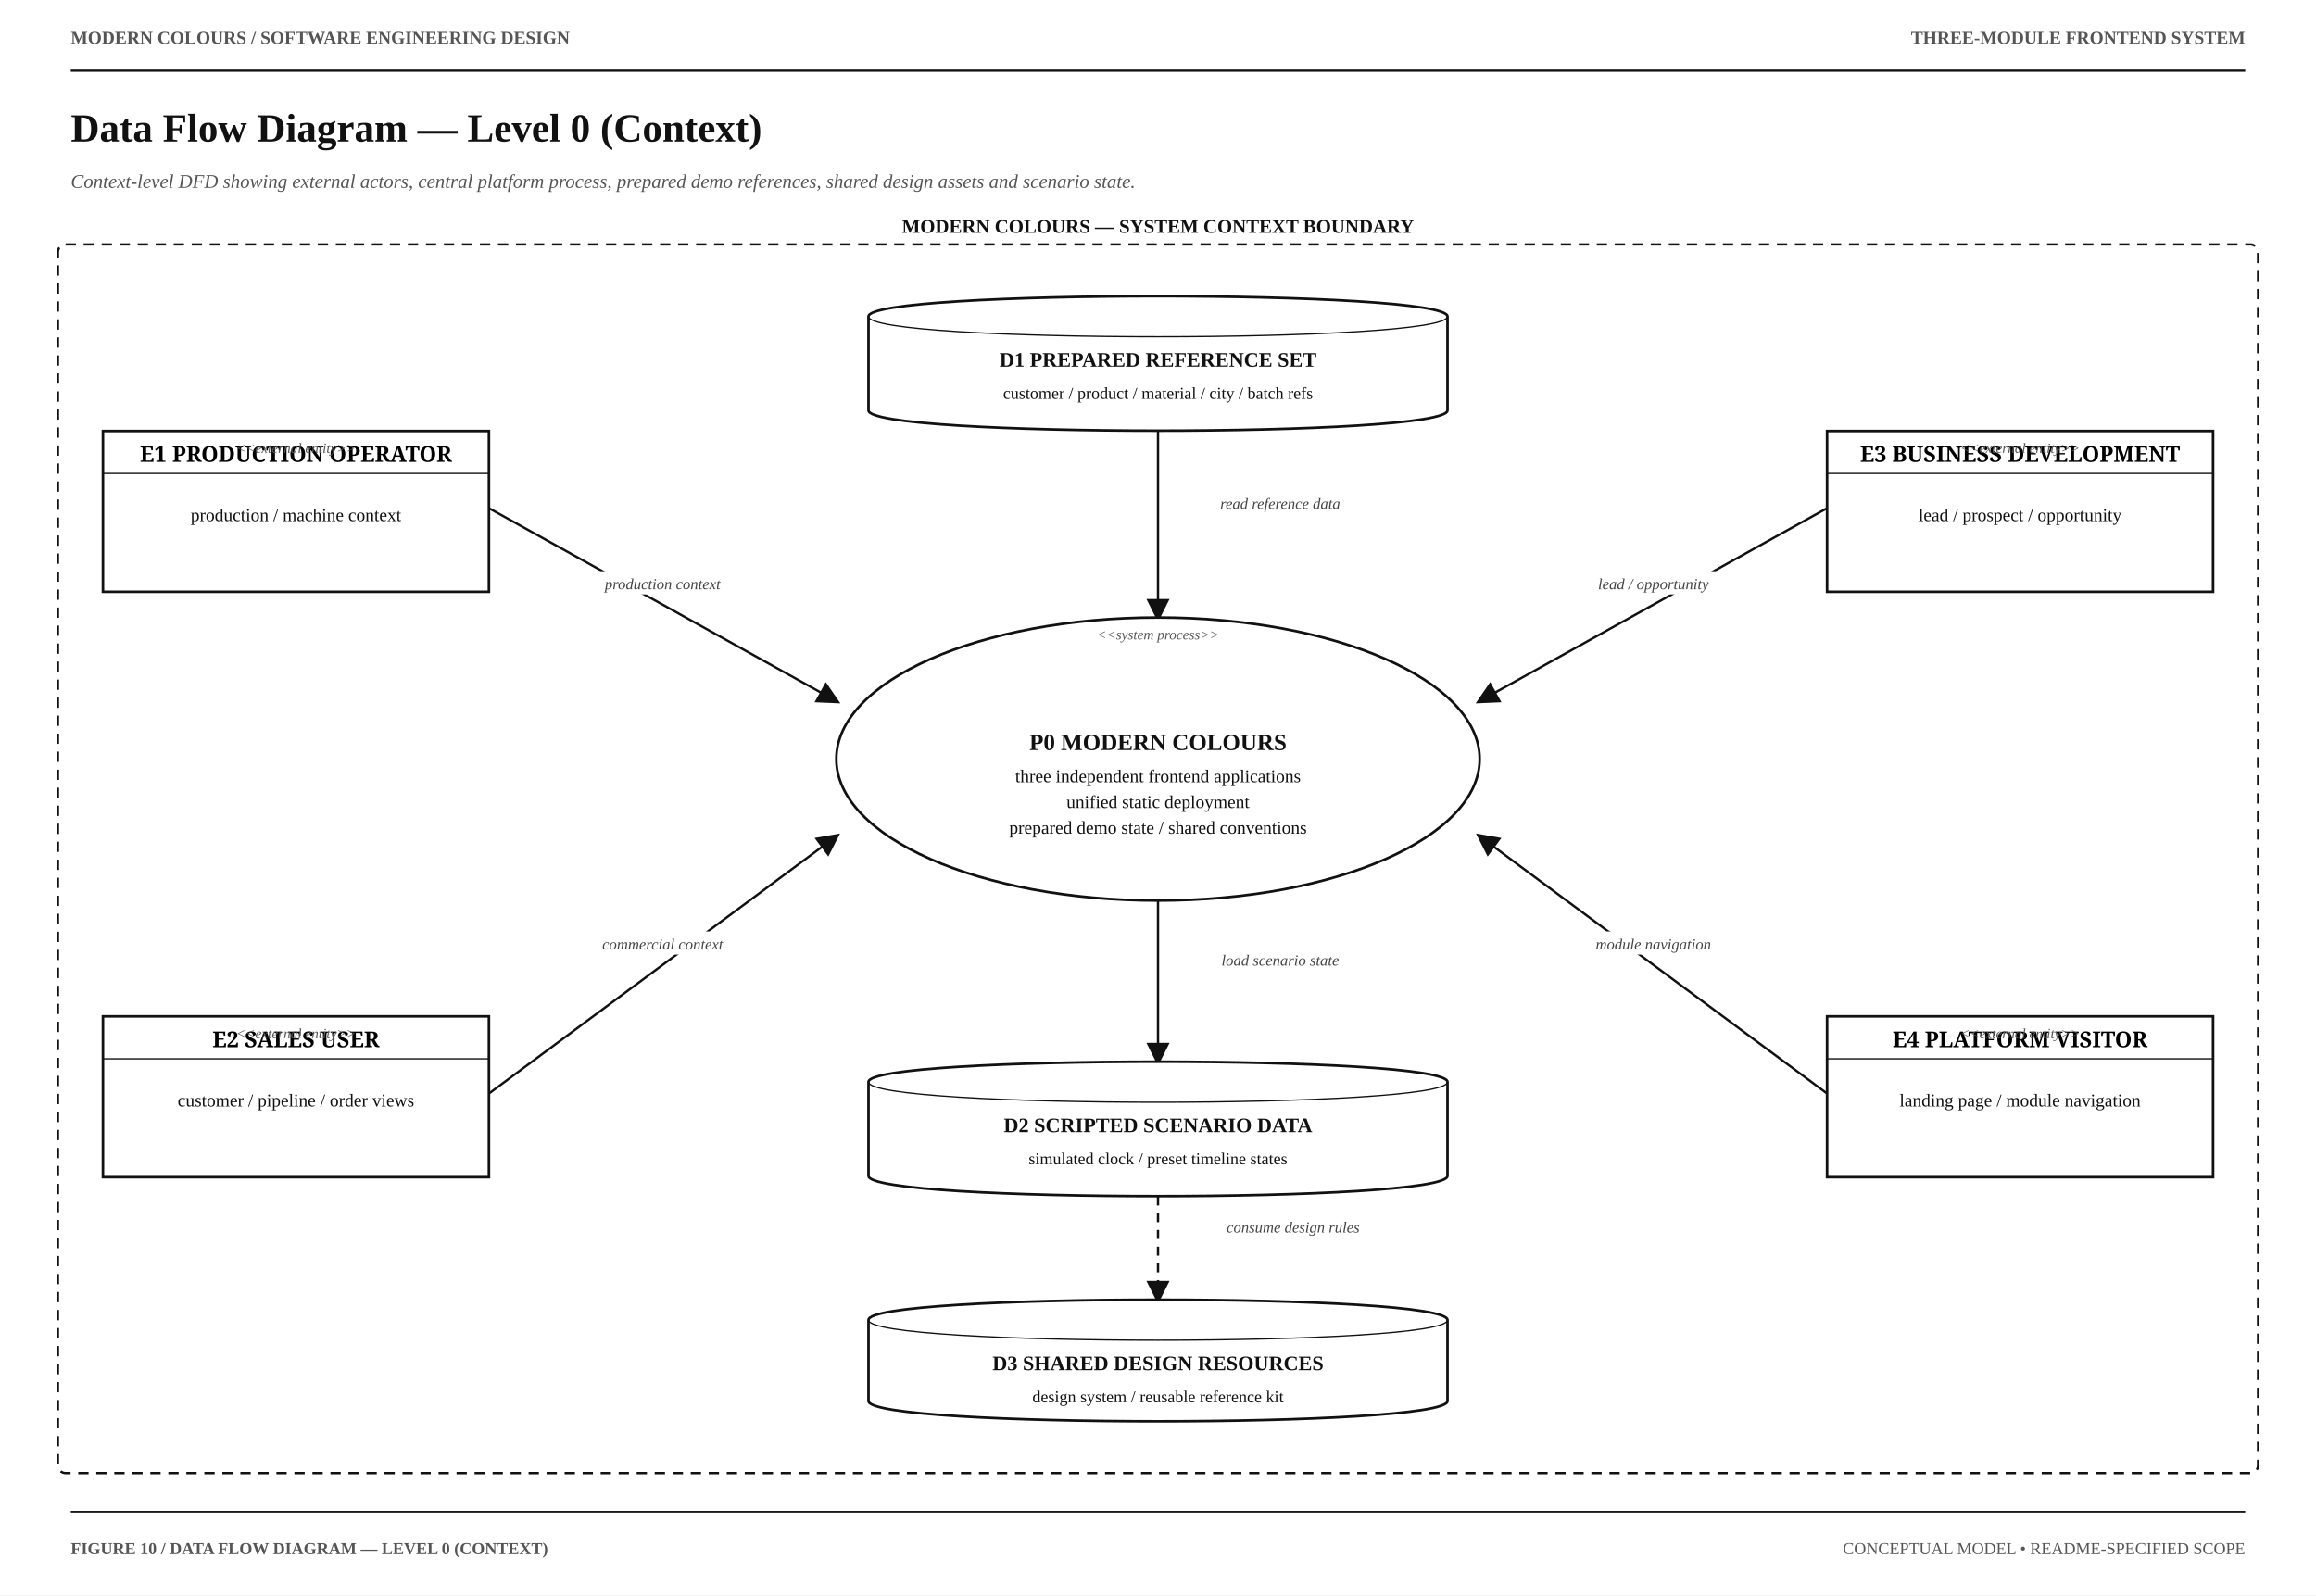
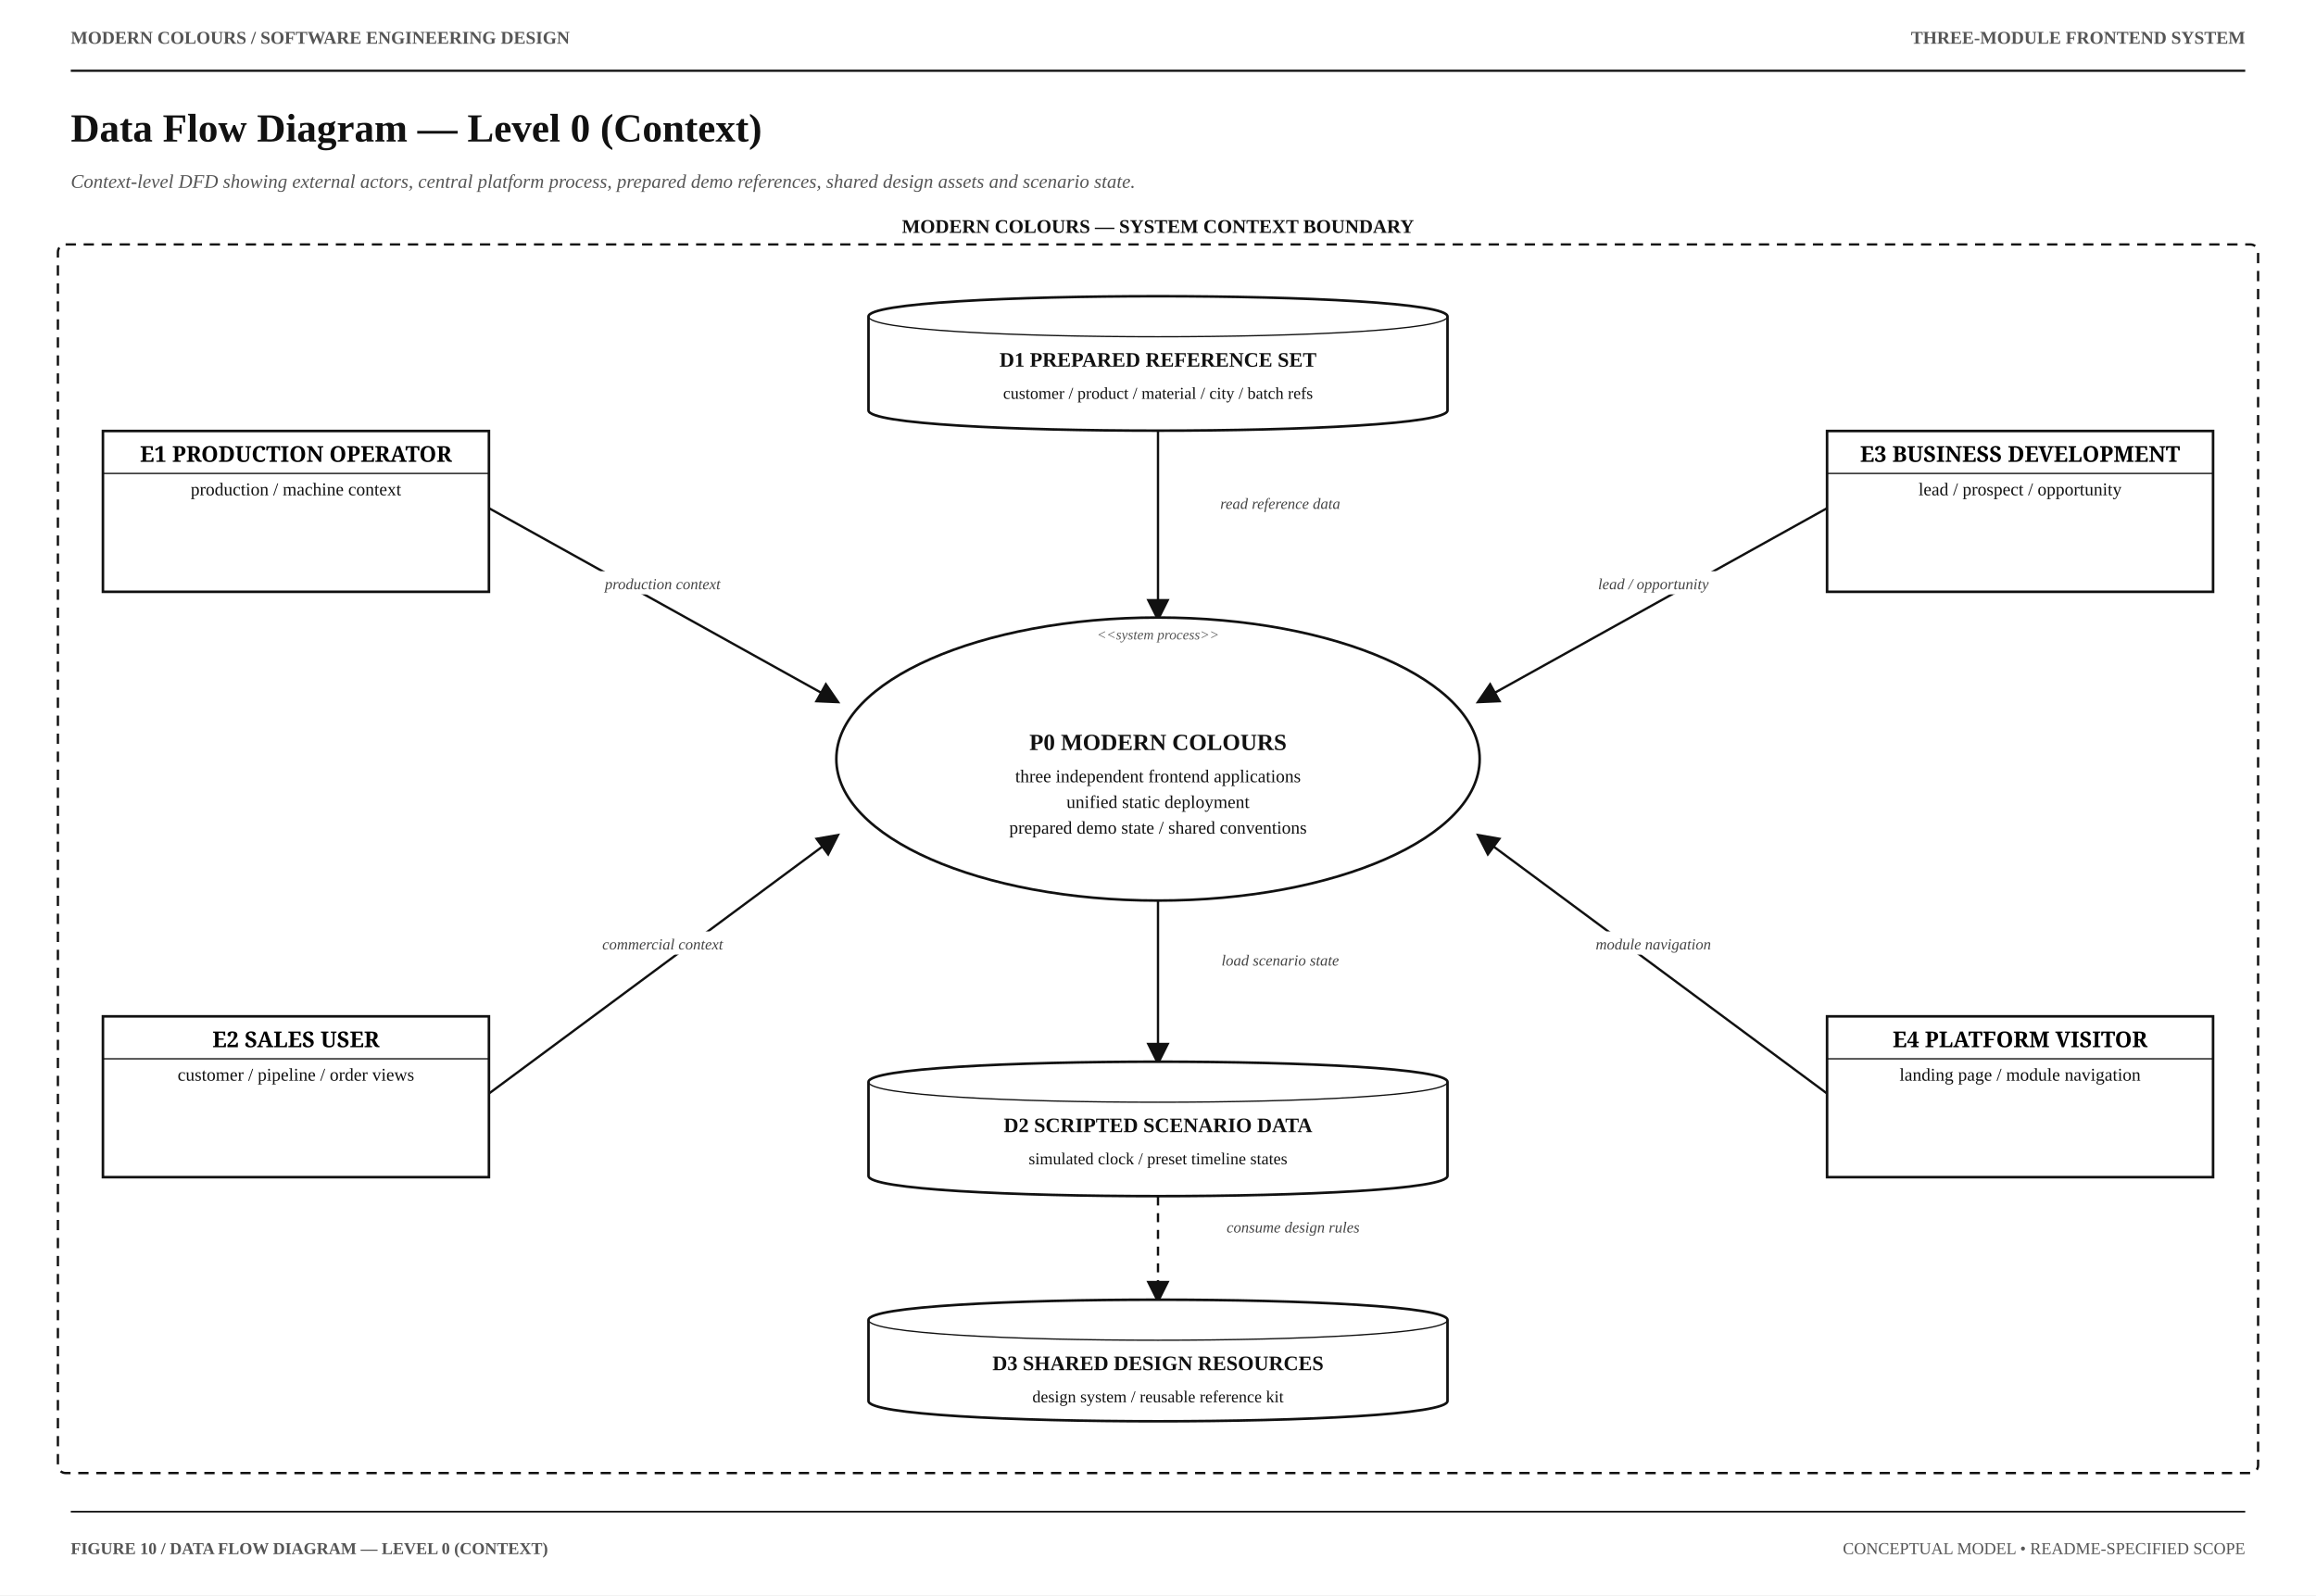
<svg xmlns="http://www.w3.org/2000/svg" width="100%" viewBox="0 0 1800 1240" role="img" aria-labelledby="ti de">
  <defs>
    <marker id="a" markerWidth="10" markerHeight="10" refX="8" refY="5" orient="auto">
      <path d="M0 0L10 5L0 10Z" fill="#111" />
    </marker>
  </defs>
  <rect width="1800" height="1240" fill="#fff" />
  <text x="55" y="34" text-anchor="start" font-family="Georgia,'Times New Roman',serif" font-size="14" font-weight="700" fill="#555">MODERN COLOURS / SOFTWARE ENGINEERING DESIGN</text>
  <text x="1745" y="34" text-anchor="end" font-family="Georgia,'Times New Roman',serif" font-size="14" font-weight="700" fill="#555">THREE-MODULE FRONTEND SYSTEM</text>
  <path d="M55 55H1745" stroke="#111" stroke-width="1.7" />
  <text x="55" y="110" text-anchor="start" font-family="Georgia,'Times New Roman',serif" font-size="31" font-weight="700" fill="#111">Data Flow Diagram — Level 0 (Context)</text>
  <text x="55" y="146" text-anchor="start" font-family="Georgia,'Times New Roman',serif" font-size="15" font-weight="400" fill="#555" font-style="italic">Context-level DFD showing external actors, central platform process, prepared demo references, shared design assets and scenario state.</text>
  <rect x="45" y="190" width="1710" height="955" rx="6" fill="none" stroke="#111" stroke-width="1.8" stroke-dasharray="8 6" />
  <text x="900" y="181" text-anchor="middle" font-family="Georgia,'Times New Roman',serif" font-size="15" font-weight="700" fill="#111">MODERN COLOURS — SYSTEM CONTEXT BOUNDARY</text>
  <path d="M380 395 L650 545" fill="none" stroke="#111" stroke-width="1.8" marker-end="url(#a)" />
  <rect x="452" y="444" width="126" height="18" fill="#fff" />
  <text x="515" y="458" text-anchor="middle" font-family="Georgia,'Times New Roman',serif" font-size="12" font-weight="400" fill="#444" font-style="italic">production context</text>
  <path d="M380 850 L650 650" fill="none" stroke="#111" stroke-width="1.8" marker-end="url(#a)" />
  <rect x="452" y="724" width="126" height="18" fill="#fff" />
  <text x="515" y="738" text-anchor="middle" font-family="Georgia,'Times New Roman',serif" font-size="12" font-weight="400" fill="#444" font-style="italic">commercial context</text>
  <path d="M1420 395 L1150 545" fill="none" stroke="#111" stroke-width="1.8" marker-end="url(#a)" />
  <rect x="1222" y="444" width="126" height="18" fill="#fff" />
  <text x="1285" y="458" text-anchor="middle" font-family="Georgia,'Times New Roman',serif" font-size="12" font-weight="400" fill="#444" font-style="italic">lead / opportunity</text>
  <path d="M1420 850 L1150 650" fill="none" stroke="#111" stroke-width="1.8" marker-end="url(#a)" />
  <rect x="1225.5" y="724" width="119" height="18" fill="#fff" />
  <text x="1285" y="738" text-anchor="middle" font-family="Georgia,'Times New Roman',serif" font-size="12" font-weight="400" fill="#444" font-style="italic">module navigation</text>
  <path d="M900 335 L900 480" fill="none" stroke="#111" stroke-width="1.8" marker-end="url(#a)" />
  <rect x="928.5" y="381.5" width="133" height="18" fill="#fff" />
  <text x="995" y="395.5" text-anchor="middle" font-family="Georgia,'Times New Roman',serif" font-size="12" font-weight="400" fill="#444" font-style="italic">read reference data</text>
  <path d="M900 700 L900 825" fill="none" stroke="#111" stroke-width="1.8" marker-end="url(#a)" />
  <rect x="928.5" y="736.5" width="133" height="18" fill="#fff" />
  <text x="995" y="750.5" text-anchor="middle" font-family="Georgia,'Times New Roman',serif" font-size="12" font-weight="400" fill="#444" font-style="italic">load scenario state</text>
  <path d="M900 930 L900 1010" fill="none" stroke="#111" stroke-width="1.8" stroke-dasharray="7 6" marker-end="url(#a)" />
  <rect x="935" y="944" width="140" height="18" fill="#fff" />
  <text x="1005" y="958" text-anchor="middle" font-family="Georgia,'Times New Roman',serif" font-size="12" font-weight="400" fill="#444" font-style="italic">consume design rules</text>
  <rect x="80" y="335" width="300" height="125" fill="#fff" stroke="#111" stroke-width="2" />
  <line x1="80" y1="368" x2="380" y2="368" stroke="#111" />
  <text x="230" y="359" text-anchor="middle" font-family="Georgia" font-size="17" font-weight="700">E1  PRODUCTION OPERATOR</text>
-   <text x="230" y="352" text-anchor="middle" font-family="Georgia,'Times New Roman',serif" font-size="11" font-weight="400" fill="#555" font-style="italic">&lt;&lt;external entity&gt;&gt;</text>
-   <text x="230" y="405" text-anchor="middle" font-family="Georgia,'Times New Roman',serif" font-size="14" font-weight="400" fill="#111">production / machine context</text>
+   <text x="230" y="385" text-anchor="middle" font-family="Georgia,'Times New Roman',serif" font-size="14" font-weight="400" fill="#111">production / machine context</text>
  <rect x="80" y="790" width="300" height="125" fill="#fff" stroke="#111" stroke-width="2" />
  <line x1="80" y1="823" x2="380" y2="823" stroke="#111" />
  <text x="230" y="814" text-anchor="middle" font-family="Georgia" font-size="17" font-weight="700">E2  SALES USER</text>
-   <text x="230" y="807" text-anchor="middle" font-family="Georgia,'Times New Roman',serif" font-size="11" font-weight="400" fill="#555" font-style="italic">&lt;&lt;external entity&gt;&gt;</text>
-   <text x="230" y="860" text-anchor="middle" font-family="Georgia,'Times New Roman',serif" font-size="14" font-weight="400" fill="#111">customer / pipeline / order views</text>
+   <text x="230" y="840" text-anchor="middle" font-family="Georgia,'Times New Roman',serif" font-size="14" font-weight="400" fill="#111">customer / pipeline / order views</text>
  <rect x="1420" y="335" width="300" height="125" fill="#fff" stroke="#111" stroke-width="2" />
  <line x1="1420" y1="368" x2="1720" y2="368" stroke="#111" />
  <text x="1570" y="359" text-anchor="middle" font-family="Georgia" font-size="17" font-weight="700">E3  BUSINESS DEVELOPMENT</text>
-   <text x="1570" y="352" text-anchor="middle" font-family="Georgia,'Times New Roman',serif" font-size="11" font-weight="400" fill="#555" font-style="italic">&lt;&lt;external entity&gt;&gt;</text>
-   <text x="1570" y="405" text-anchor="middle" font-family="Georgia,'Times New Roman',serif" font-size="14" font-weight="400" fill="#111">lead / prospect / opportunity</text>
+   <text x="1570" y="385" text-anchor="middle" font-family="Georgia,'Times New Roman',serif" font-size="14" font-weight="400" fill="#111">lead / prospect / opportunity</text>
  <rect x="1420" y="790" width="300" height="125" fill="#fff" stroke="#111" stroke-width="2" />
  <line x1="1420" y1="823" x2="1720" y2="823" stroke="#111" />
  <text x="1570" y="814" text-anchor="middle" font-family="Georgia" font-size="17" font-weight="700">E4  PLATFORM VISITOR</text>
-   <text x="1570" y="807" text-anchor="middle" font-family="Georgia,'Times New Roman',serif" font-size="11" font-weight="400" fill="#555" font-style="italic">&lt;&lt;external entity&gt;&gt;</text>
-   <text x="1570" y="860" text-anchor="middle" font-family="Georgia,'Times New Roman',serif" font-size="14" font-weight="400" fill="#111">landing page / module navigation</text>
+   <text x="1570" y="840" text-anchor="middle" font-family="Georgia,'Times New Roman',serif" font-size="14" font-weight="400" fill="#111">landing page / module navigation</text>
  <ellipse cx="900" cy="590" rx="250" ry="110" fill="#fff" stroke="#111" stroke-width="2" />
  <text x="900" y="497" text-anchor="middle" font-family="Georgia,'Times New Roman',serif" font-size="11" font-weight="400" fill="#555" font-style="italic">&lt;&lt;system process&gt;&gt;</text>
  <text x="900" y="583" text-anchor="middle" font-family="Georgia,'Times New Roman',serif" font-size="18" font-weight="700" fill="#111">P0  MODERN COLOURS</text>
  <text x="900" y="608" text-anchor="middle" font-family="Georgia,'Times New Roman',serif" font-size="14" font-weight="400" fill="#111">three independent frontend applications</text>
  <text x="900" y="628" text-anchor="middle" font-family="Georgia,'Times New Roman',serif" font-size="14" font-weight="400" fill="#111">unified static deployment</text>
  <text x="900" y="648" text-anchor="middle" font-family="Georgia,'Times New Roman',serif" font-size="14" font-weight="400" fill="#111">prepared demo state / shared conventions</text>
  <path d="M675 246 C675 225,1125 225,1125 246 V319 C1125 340,675 340,675 319 Z" fill="#fff" stroke="#111" stroke-width="2" />
  <path d="M675 246 C675 267,1125 267,1125 246" fill="none" stroke="#111" />
  <text x="900" y="285" text-anchor="middle" font-family="Georgia,'Times New Roman',serif" font-size="16" font-weight="700" fill="#111">D1  PREPARED REFERENCE SET</text>
  <text x="900" y="310" text-anchor="middle" font-family="Georgia,'Times New Roman',serif" font-size="13" font-weight="400" fill="#111">customer / product / material / city / batch refs</text>
  <path d="M675 841 C675 820,1125 820,1125 841 V914 C1125 935,675 935,675 914 Z" fill="#fff" stroke="#111" stroke-width="2" />
  <path d="M675 841 C675 862,1125 862,1125 841" fill="none" stroke="#111" />
  <text x="900" y="880" text-anchor="middle" font-family="Georgia,'Times New Roman',serif" font-size="16" font-weight="700" fill="#111">D2  SCRIPTED SCENARIO DATA</text>
  <text x="900" y="905" text-anchor="middle" font-family="Georgia,'Times New Roman',serif" font-size="13" font-weight="400" fill="#111">simulated clock / preset timeline states</text>
  <path d="M675 1026 C675 1005,1125 1005,1125 1026 V1089 C1125 1110,675 1110,675 1089 Z" fill="#fff" stroke="#111" stroke-width="2" />
  <path d="M675 1026 C675 1047,1125 1047,1125 1026" fill="none" stroke="#111" />
  <text x="900" y="1065" text-anchor="middle" font-family="Georgia,'Times New Roman',serif" font-size="16" font-weight="700" fill="#111">D3  SHARED DESIGN RESOURCES</text>
  <text x="900" y="1090" text-anchor="middle" font-family="Georgia,'Times New Roman',serif" font-size="13" font-weight="400" fill="#111">design system / reusable reference kit</text>
  <path d="M55 1175H1745" stroke="#111" stroke-width="1.3" />
  <text x="55" y="1208" text-anchor="start" font-family="Georgia,'Times New Roman',serif" font-size="13" font-weight="700" fill="#555">FIGURE 10 / DATA FLOW DIAGRAM — LEVEL 0 (CONTEXT)</text>
  <text x="1745" y="1208" text-anchor="end" font-family="Georgia,'Times New Roman',serif" font-size="13" font-weight="400" fill="#555">CONCEPTUAL MODEL • README-SPECIFIED SCOPE</text>
</svg>
